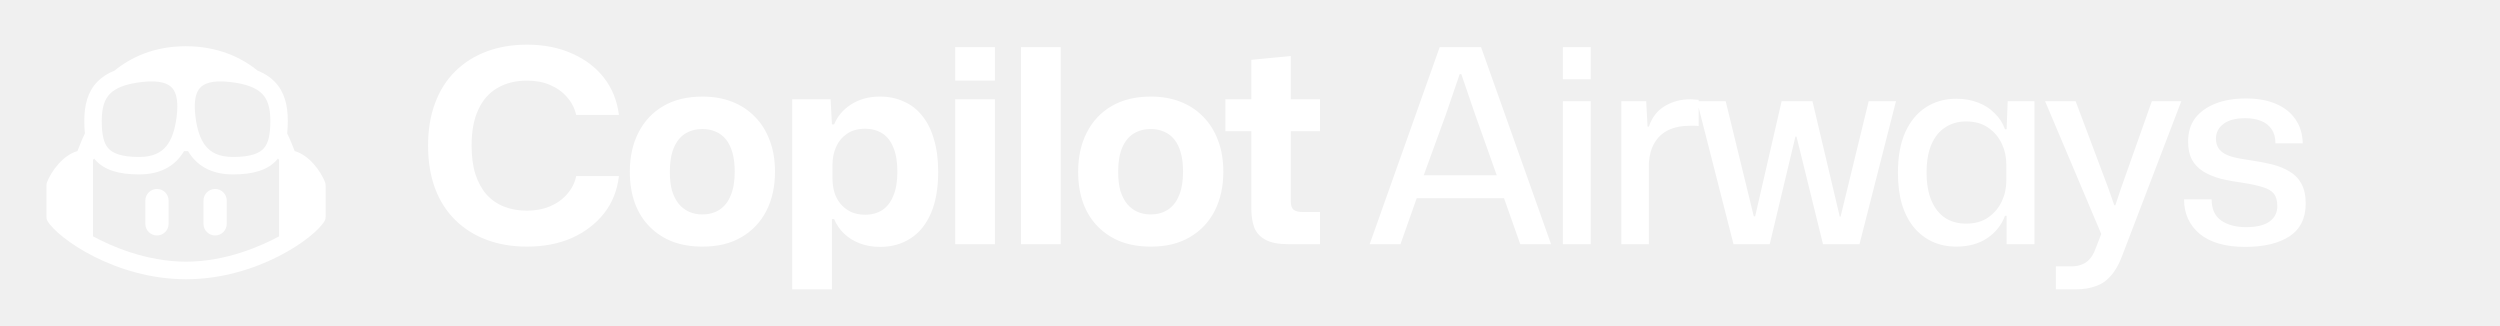
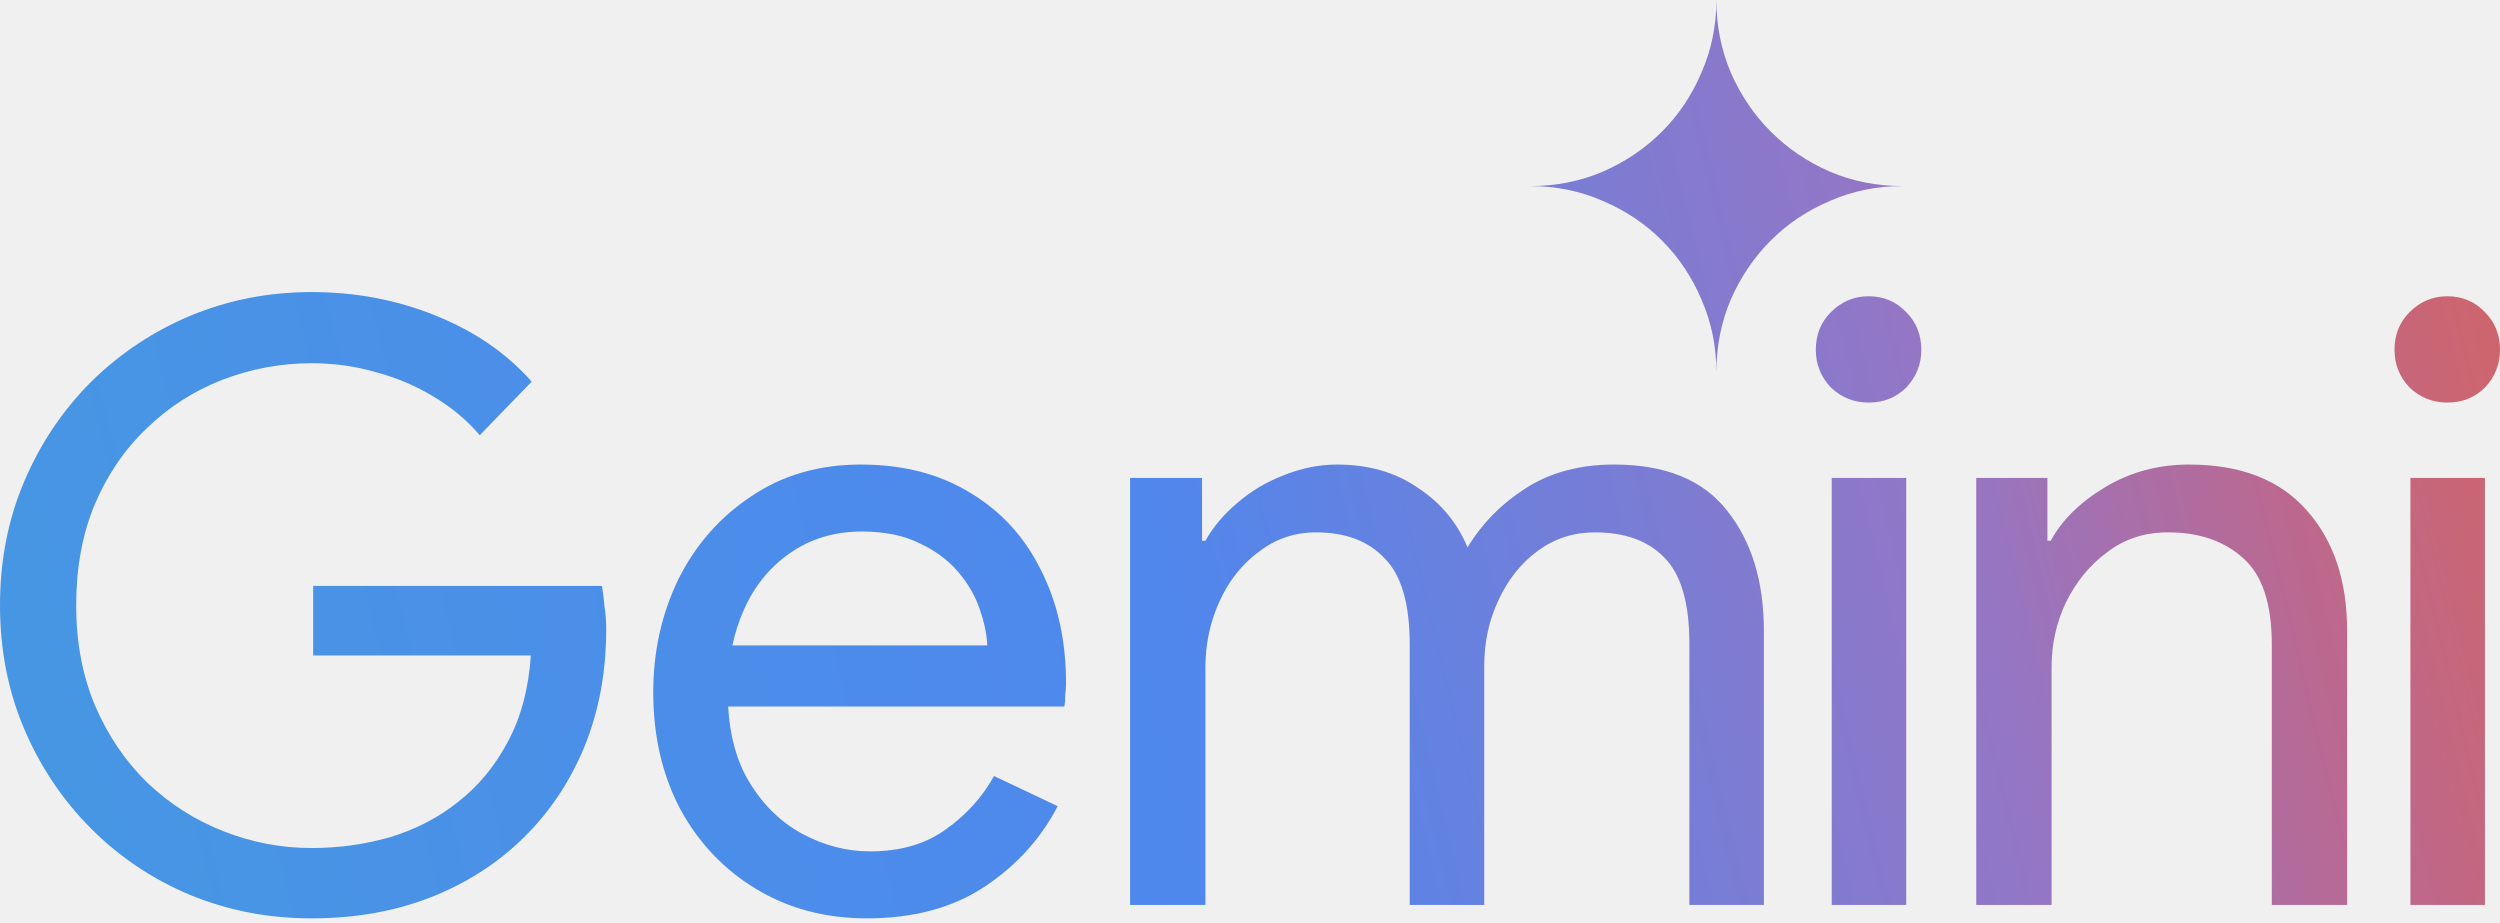
- <svg xmlns="http://www.w3.org/2000/svg" width="215" height="28" viewBox="0 0 215 28" fill="none">
-   <g clip-path="url(#clip0_30_5902)">
-     <path d="M45.323 21.209C44.052 21.209 42.898 21.015 41.859 20.628C40.821 20.241 39.922 19.675 39.162 18.931C38.403 18.187 37.821 17.28 37.418 16.21C37.015 15.126 36.814 13.893 36.814 12.514C36.814 11.15 37.015 9.933 37.418 8.864C37.821 7.779 38.403 6.864 39.162 6.12C39.922 5.376 40.821 4.81 41.859 4.423C42.898 4.035 44.052 3.841 45.323 3.841C46.78 3.841 48.075 4.097 49.206 4.609C50.337 5.105 51.252 5.802 51.95 6.701C52.647 7.6 53.073 8.662 53.228 9.886H49.555C49.415 9.297 49.152 8.786 48.764 8.352C48.377 7.902 47.889 7.554 47.3 7.306C46.726 7.058 46.067 6.934 45.323 6.934C44.347 6.934 43.502 7.143 42.789 7.561C42.076 7.965 41.526 8.585 41.138 9.421C40.751 10.243 40.557 11.274 40.557 12.514C40.557 13.459 40.666 14.281 40.883 14.978C41.115 15.676 41.433 16.257 41.836 16.722C42.254 17.187 42.758 17.536 43.347 17.768C43.936 18.001 44.595 18.117 45.323 18.117C46.052 18.117 46.711 17.993 47.3 17.745C47.889 17.497 48.377 17.148 48.764 16.699C49.167 16.249 49.431 15.73 49.555 15.141H53.228C53.089 16.366 52.663 17.435 51.95 18.349C51.236 19.248 50.314 19.954 49.183 20.465C48.051 20.961 46.765 21.209 45.323 21.209ZM60.419 21.209C59.473 21.209 58.621 21.07 57.861 20.791C57.102 20.496 56.443 20.07 55.885 19.512C55.327 18.954 54.901 18.28 54.606 17.489C54.312 16.683 54.165 15.777 54.165 14.769C54.165 13.482 54.413 12.359 54.909 11.398C55.405 10.421 56.118 9.662 57.048 9.119C57.978 8.577 59.101 8.306 60.419 8.306C61.349 8.306 62.194 8.453 62.953 8.747C63.713 9.042 64.364 9.468 64.906 10.026C65.464 10.584 65.89 11.258 66.185 12.049C66.495 12.839 66.65 13.746 66.65 14.769C66.65 16.04 66.402 17.164 65.906 18.14C65.41 19.101 64.697 19.853 63.767 20.395C62.852 20.938 61.736 21.209 60.419 21.209ZM60.396 18.442C60.954 18.442 61.442 18.311 61.86 18.047C62.294 17.768 62.62 17.358 62.837 16.815C63.069 16.273 63.186 15.591 63.186 14.769C63.186 14.149 63.124 13.614 63 13.165C62.876 12.7 62.69 12.312 62.442 12.002C62.194 11.692 61.899 11.467 61.558 11.328C61.217 11.173 60.837 11.095 60.419 11.095C59.861 11.095 59.365 11.227 58.931 11.491C58.512 11.754 58.187 12.157 57.954 12.7C57.722 13.242 57.606 13.932 57.606 14.769C57.606 15.389 57.668 15.931 57.792 16.396C57.931 16.846 58.125 17.226 58.373 17.536C58.621 17.83 58.915 18.055 59.256 18.21C59.597 18.365 59.977 18.442 60.396 18.442ZM68.129 24.883V8.538H71.431L71.547 10.7H71.733C72.028 9.987 72.516 9.414 73.198 8.98C73.895 8.53 74.725 8.306 75.686 8.306C76.43 8.306 77.104 8.445 77.708 8.724C78.328 8.988 78.855 9.39 79.289 9.933C79.739 10.476 80.08 11.15 80.312 11.956C80.56 12.762 80.684 13.7 80.684 14.769C80.684 16.195 80.475 17.389 80.057 18.349C79.638 19.311 79.049 20.031 78.29 20.512C77.546 20.992 76.678 21.233 75.686 21.233C75.05 21.233 74.469 21.132 73.942 20.93C73.415 20.729 72.965 20.45 72.593 20.093C72.221 19.737 71.935 19.318 71.733 18.838H71.547V24.883H68.129ZM74.407 18.466C74.965 18.466 75.453 18.334 75.872 18.07C76.29 17.791 76.608 17.381 76.825 16.838C77.057 16.296 77.174 15.606 77.174 14.769C77.174 13.916 77.057 13.219 76.825 12.677C76.608 12.134 76.29 11.731 75.872 11.467C75.453 11.204 74.965 11.072 74.407 11.072C73.771 11.072 73.244 11.22 72.826 11.514C72.407 11.809 72.097 12.188 71.896 12.653C71.694 13.118 71.594 13.622 71.594 14.165V15.373C71.594 15.777 71.648 16.164 71.756 16.536C71.865 16.892 72.035 17.218 72.268 17.512C72.5 17.791 72.795 18.024 73.151 18.21C73.508 18.381 73.926 18.466 74.407 18.466ZM82.145 21V8.538H85.562V21H82.145ZM82.145 6.934V4.051H85.562V6.934H82.145ZM87.805 21V4.051H91.222V21H87.805ZM98.975 21.209C98.029 21.209 97.177 21.07 96.417 20.791C95.658 20.496 94.999 20.07 94.441 19.512C93.883 18.954 93.457 18.28 93.162 17.489C92.868 16.683 92.721 15.777 92.721 14.769C92.721 13.482 92.969 12.359 93.465 11.398C93.961 10.421 94.674 9.662 95.604 9.119C96.534 8.577 97.657 8.306 98.975 8.306C99.905 8.306 100.75 8.453 101.509 8.747C102.269 9.042 102.92 9.468 103.462 10.026C104.02 10.584 104.446 11.258 104.741 12.049C105.051 12.839 105.206 13.746 105.206 14.769C105.206 16.04 104.958 17.164 104.462 18.14C103.966 19.101 103.253 19.853 102.323 20.395C101.408 20.938 100.292 21.209 98.975 21.209ZM98.952 18.442C99.51 18.442 99.998 18.311 100.416 18.047C100.85 17.768 101.176 17.358 101.393 16.815C101.625 16.273 101.742 15.591 101.742 14.769C101.742 14.149 101.68 13.614 101.556 13.165C101.432 12.7 101.246 12.312 100.998 12.002C100.75 11.692 100.455 11.467 100.114 11.328C99.773 11.173 99.393 11.095 98.975 11.095C98.417 11.095 97.921 11.227 97.487 11.491C97.068 11.754 96.743 12.157 96.51 12.7C96.278 13.242 96.162 13.932 96.162 14.769C96.162 15.389 96.224 15.931 96.348 16.396C96.487 16.846 96.681 17.226 96.929 17.536C97.177 17.83 97.471 18.055 97.812 18.21C98.153 18.365 98.533 18.442 98.952 18.442ZM110.801 21C109.964 21 109.313 20.876 108.848 20.628C108.383 20.38 108.057 20.031 107.871 19.582C107.701 19.117 107.615 18.574 107.615 17.954V11.281H105.383V8.538H107.615V5.144L111.01 4.818V8.538H113.521V11.281H111.01V17.303C111.01 17.675 111.095 17.923 111.266 18.047C111.436 18.171 111.684 18.233 112.01 18.233H113.521V21H110.801ZM117.791 21L123.813 4.051H127.37L133.392 21H130.741L129.346 17.047H121.836L120.441 21H117.791ZM122.441 15.071H128.718L126.858 9.84L125.673 6.376H125.533L124.347 9.84L122.441 15.071ZM134.409 21V8.701H136.804V21H134.409ZM134.409 6.817V4.051H136.804V6.817H134.409ZM139.434 21V8.701H141.573L141.689 10.886H141.805C142.069 10.096 142.526 9.507 143.177 9.119C143.828 8.732 144.556 8.538 145.362 8.538C145.502 8.538 145.626 8.546 145.734 8.561C145.858 8.561 145.975 8.569 146.083 8.585V10.84C145.99 10.824 145.874 10.816 145.734 10.816C145.61 10.816 145.479 10.816 145.339 10.816C144.611 10.816 143.991 10.941 143.479 11.188C142.968 11.437 142.572 11.801 142.293 12.281C142.014 12.746 141.852 13.312 141.805 13.979V21H139.434ZM149.082 21L145.943 8.701H148.408L150.826 18.605H150.942L153.22 8.701H155.871L158.219 18.628H158.289L160.707 8.701H163.055L159.916 21H156.778L154.499 11.746H154.406L152.197 21H149.082ZM168.244 21.209C167.5 21.209 166.818 21.07 166.198 20.791C165.593 20.512 165.066 20.109 164.617 19.582C164.167 19.039 163.818 18.373 163.57 17.582C163.338 16.792 163.222 15.877 163.222 14.839C163.222 13.475 163.431 12.32 163.849 11.374C164.283 10.429 164.872 9.716 165.616 9.236C166.376 8.739 167.252 8.492 168.244 8.492C168.926 8.492 169.546 8.6 170.104 8.817C170.677 9.034 171.158 9.344 171.545 9.747C171.948 10.134 172.243 10.592 172.429 11.119H172.568L172.661 8.701H174.963V21H172.568V18.559H172.429C172.134 19.349 171.623 19.992 170.894 20.488C170.166 20.969 169.282 21.209 168.244 21.209ZM169.081 19.233C169.84 19.233 170.476 19.055 170.987 18.698C171.499 18.342 171.886 17.884 172.15 17.326C172.413 16.768 172.545 16.172 172.545 15.536V14.141C172.545 13.506 172.413 12.909 172.15 12.351C171.886 11.793 171.499 11.336 170.987 10.979C170.476 10.623 169.84 10.444 169.081 10.444C168.399 10.444 167.802 10.615 167.29 10.956C166.779 11.281 166.384 11.77 166.105 12.421C165.826 13.056 165.686 13.862 165.686 14.839C165.686 15.8 165.826 16.606 166.105 17.257C166.384 17.908 166.779 18.404 167.29 18.745C167.802 19.07 168.399 19.233 169.081 19.233ZM176.806 24.883V22.907H178.131C178.488 22.907 178.79 22.852 179.038 22.744C179.302 22.651 179.526 22.496 179.712 22.279C179.898 22.077 180.053 21.814 180.177 21.488L180.921 19.582V20.628L175.876 8.701H178.503L181.317 16.187L181.828 17.652H181.921L182.409 16.187L185.06 8.701H187.594L182.479 22.07C182.216 22.767 181.898 23.317 181.526 23.72C181.169 24.139 180.743 24.433 180.247 24.604C179.751 24.79 179.178 24.883 178.527 24.883H176.806ZM193.082 21.233C191.393 21.233 190.091 20.86 189.176 20.116C188.277 19.357 187.828 18.365 187.828 17.14H190.199C190.199 17.977 190.478 18.59 191.036 18.977C191.594 19.349 192.3 19.535 193.152 19.535C194.036 19.535 194.702 19.38 195.152 19.07C195.617 18.745 195.849 18.295 195.849 17.722C195.849 17.257 195.748 16.9 195.547 16.652C195.345 16.404 195.028 16.218 194.594 16.094C194.16 15.955 193.594 15.831 192.896 15.722C192.199 15.629 191.563 15.513 190.99 15.373C190.416 15.219 189.913 15.009 189.479 14.746C189.06 14.482 188.735 14.141 188.502 13.723C188.285 13.304 188.177 12.785 188.177 12.165C188.177 11.374 188.378 10.708 188.781 10.165C189.2 9.623 189.781 9.204 190.525 8.91C191.269 8.616 192.137 8.468 193.129 8.468C194.152 8.468 195.02 8.623 195.733 8.933C196.461 9.243 197.019 9.685 197.407 10.258C197.81 10.832 198.019 11.522 198.035 12.328H195.686C195.686 11.832 195.578 11.429 195.361 11.119C195.144 10.793 194.842 10.553 194.454 10.398C194.067 10.243 193.609 10.165 193.082 10.165C192.276 10.165 191.656 10.328 191.222 10.654C190.788 10.979 190.571 11.405 190.571 11.932C190.571 12.32 190.68 12.638 190.897 12.886C191.114 13.134 191.447 13.328 191.897 13.467C192.346 13.591 192.912 13.7 193.594 13.793C194.245 13.886 194.849 14.002 195.407 14.141C195.965 14.281 196.461 14.482 196.895 14.746C197.329 14.994 197.67 15.342 197.918 15.792C198.166 16.241 198.29 16.815 198.29 17.512C198.29 18.768 197.825 19.706 196.895 20.326C195.965 20.93 194.694 21.233 193.082 21.233Z" fill="white" />
-     <g clip-path="url(#clip1_30_5902)">
-       <path fill-rule="evenodd" clip-rule="evenodd" d="M27.922 18.992C27.061 20.487 22.063 24.015 16 24.015C9.937 24.015 4.939 20.487 4.078 18.992C4.015 18.883 3.995 18.758 3.995 18.632V15.97C3.995 15.859 4.012 15.75 4.053 15.647C4.425 14.713 5.4 13.355 6.658 12.991C6.825 12.562 7.072 11.937 7.302 11.474C7.264 11.121 7.25 10.756 7.25 10.388C7.25 9.057 7.532 7.889 8.382 7.02C8.779 6.614 9.272 6.303 9.856 6.068C11.255 4.932 13.248 3.975 15.979 3.975C18.709 3.975 20.745 4.932 22.144 6.068C22.728 6.303 23.221 6.614 23.618 7.02C24.468 7.889 24.75 9.057 24.75 10.388C24.75 10.756 24.736 11.121 24.698 11.474C24.928 11.937 25.175 12.562 25.342 12.991C26.6 13.355 27.575 14.713 27.947 15.647C27.988 15.75 28.005 15.859 28.005 15.97V18.632C28.005 18.758 27.985 18.883 27.922 18.992ZM16.813 10.065C16.771 9.734 16.75 9.437 16.75 9.172L16.75 9.151C16.751 8.381 16.919 7.88 17.188 7.573C17.529 7.182 18.235 6.883 19.721 7.044C21.227 7.207 22.068 7.581 22.545 8.069C23.007 8.541 23.25 9.248 23.25 10.388C23.25 11.599 23.076 12.314 22.692 12.749C22.327 13.163 21.608 13.5 20.035 13.5C18.825 13.5 18.133 13.107 17.691 12.562C17.216 11.978 16.949 11.122 16.813 10.065ZM15.187 10.065C15.229 9.734 15.25 9.437 15.25 9.172L15.25 9.151C15.249 8.381 15.081 7.88 14.812 7.573C14.471 7.182 13.766 6.883 12.279 7.044C10.774 7.207 9.932 7.581 9.455 8.069C8.993 8.541 8.75 9.248 8.75 10.388C8.75 11.599 8.925 12.314 9.308 12.749C9.673 13.163 10.392 13.5 11.965 13.5C13.175 13.5 13.867 13.107 14.309 12.562C14.784 11.978 15.051 11.122 15.187 10.065ZM16.172 13C16.115 13 16.23 13 16.172 13C16.115 13 15.885 13 15.828 13C15.722 13.177 15.604 13.347 15.473 13.508C14.704 14.456 13.555 15 11.965 15C10.24 15 8.976 14.641 8.183 13.742C8.138 13.69 8.098 13.637 8.098 13.637L8 13.742V20.326C9.435 21.105 12.514 22.505 16 22.505C19.486 22.505 22.565 21.105 24 20.326V13.742L23.902 13.637C23.902 13.637 23.869 13.682 23.817 13.742C23.024 14.641 21.76 15 20.035 15C18.445 15 17.297 14.456 16.527 13.508C16.396 13.347 16.278 13.177 16.172 13Z" fill="white" />
-       <path fill-rule="evenodd" clip-rule="evenodd" d="M18.5 16.25C19.052 16.25 19.5 16.698 19.5 17.25V19.25C19.5 19.802 19.052 20.25 18.5 20.25C17.948 20.25 17.5 19.802 17.5 19.25V17.25C17.5 16.698 17.948 16.25 18.5 16.25Z" fill="white" />
-       <path fill-rule="evenodd" clip-rule="evenodd" d="M13.5 16.25C14.052 16.25 14.5 16.698 14.5 17.25V19.25C14.5 19.802 14.052 20.25 13.5 20.25C12.948 20.25 12.5 19.802 12.5 19.25V17.25C12.5 16.698 12.948 16.25 13.5 16.25Z" fill="white" />
-     </g>
+ <svg xmlns="http://www.w3.org/2000/svg" width="344" height="127" viewBox="0 0 344 127" fill="none">
+   <mask id="mask0_958_15881" style="mask-type:alpha" maskUnits="userSpaceOnUse" x="0" y="0" width="344" height="127">
+     <path fill-rule="evenodd" clip-rule="evenodd" d="M234.123 41.22C235.489 44.335 236.172 47.664 236.172 51.206C236.172 47.664 236.833 44.335 238.156 41.22C239.521 38.105 241.356 35.396 243.66 33.092C245.965 30.787 248.674 28.974 251.789 27.651C254.904 26.285 258.233 25.603 261.774 25.603C258.233 25.603 254.904 24.941 251.789 23.619C248.674 22.253 245.965 20.418 243.66 18.114C241.356 15.81 239.521 13.1 238.156 9.985C236.833 6.87 236.172 3.542 236.172 0C236.172 3.542 235.489 6.87 234.123 9.985C232.801 13.1 230.987 15.81 228.683 18.114C226.379 20.418 223.669 22.253 220.554 23.619C217.439 24.941 214.111 25.603 210.569 25.603C214.111 25.603 217.439 26.285 220.554 27.651C223.669 28.974 226.379 30.787 228.683 33.092C230.987 35.396 232.801 38.105 234.123 41.22ZM26.153 123.14C31.376 125.291 36.945 126.366 42.859 126.366C48.85 126.366 54.303 125.406 59.219 123.486C64.135 121.566 68.398 118.839 72.008 115.306C75.618 111.773 78.421 107.587 80.418 102.748C82.415 97.832 83.414 92.456 83.414 86.618V86.503C83.414 85.428 83.337 84.429 83.183 83.507C83.107 82.586 82.991 81.626 82.838 80.627H43.09V90.19H73.045C72.737 94.798 71.662 98.792 69.819 102.172C68.052 105.475 65.786 108.201 63.021 110.352C60.333 112.502 57.222 114.115 53.689 115.191C50.233 116.189 46.623 116.689 42.859 116.689C38.711 116.689 34.679 115.92 30.762 114.384C26.845 112.848 23.35 110.621 20.277 107.702C17.282 104.783 14.901 101.288 13.134 97.218C11.368 93.07 10.484 88.423 10.484 83.277C10.484 78.131 11.329 73.522 13.019 69.451C14.786 65.304 17.167 61.809 20.162 58.967C23.158 56.048 26.614 53.821 30.531 52.285C34.525 50.749 38.635 49.98 42.859 49.98C46.008 49.98 49.004 50.403 51.846 51.248C54.688 52.016 57.299 53.13 59.68 54.589C62.138 56.048 64.25 57.815 66.017 59.889L73.16 52.515C69.704 48.598 65.287 45.564 59.91 43.413C54.611 41.263 48.927 40.188 42.859 40.188C37.022 40.188 31.491 41.263 26.268 43.413C21.122 45.564 16.552 48.598 12.558 52.515C8.641 56.432 5.569 61.002 3.341 66.225C1.114 71.448 0 77.132 0 83.277C0 89.422 1.114 95.105 3.341 100.328C5.569 105.551 8.641 110.121 12.558 114.039C16.475 117.956 21.007 120.99 26.153 123.14ZM104.058 122.334C108.512 125.022 113.582 126.366 119.266 126.366C125.717 126.366 131.132 124.907 135.511 121.988C139.889 119.07 143.23 115.383 145.534 110.928L136.778 106.78C135.165 109.699 132.937 112.157 130.096 114.154C127.33 116.151 123.874 117.149 119.726 117.149C116.5 117.149 113.39 116.343 110.394 114.73C107.399 113.117 104.941 110.697 103.021 107.472C101.362 104.684 100.419 101.266 100.194 97.218H146.456C146.533 96.834 146.571 96.334 146.571 95.72C146.648 95.105 146.686 94.529 146.686 93.992C146.686 88.154 145.534 82.97 143.23 78.438C141.002 73.906 137.776 70.373 133.552 67.838C129.327 65.227 124.297 63.921 118.459 63.921C112.698 63.921 107.668 65.381 103.366 68.299C99.065 71.141 95.724 74.943 93.343 79.705C91.038 84.467 89.886 89.652 89.886 95.259C89.886 101.25 91.115 106.588 93.573 111.274C96.108 115.959 99.603 119.646 104.058 122.334ZM100.781 88.807C101.143 87.097 101.66 85.484 102.329 83.968C103.789 80.665 105.901 78.054 108.666 76.134C111.508 74.137 114.811 73.138 118.574 73.138C121.723 73.138 124.373 73.676 126.524 74.751C128.675 75.75 130.441 77.055 131.824 78.668C133.206 80.281 134.205 82.01 134.819 83.853C135.434 85.62 135.779 87.271 135.856 88.807H100.781ZM155.497 65.765V124.523H165.866V91.803C165.866 88.577 166.519 85.543 167.825 82.701C169.131 79.859 170.936 77.593 173.24 75.903C175.544 74.137 178.156 73.253 181.074 73.253C185.145 73.253 188.294 74.444 190.522 76.825C192.826 79.129 193.978 83.085 193.978 88.692V124.523H204.232V91.572C204.232 88.346 204.885 85.351 206.191 82.586C207.496 79.744 209.301 77.478 211.606 75.788C213.91 74.098 216.521 73.253 219.44 73.253C223.588 73.253 226.775 74.406 229.003 76.71C231.307 79.014 232.459 82.97 232.459 88.577V124.523H242.713V86.849C242.713 80.013 241.023 74.482 237.644 70.258C234.341 66.034 229.156 63.921 222.09 63.921C217.405 63.921 213.372 64.996 209.993 67.147C206.613 69.298 203.925 72.025 201.928 75.327C200.545 71.948 198.279 69.221 195.13 67.147C192.058 64.996 188.333 63.921 183.955 63.921C181.497 63.921 179.039 64.421 176.581 65.419C174.2 66.341 172.088 67.608 170.244 69.221C168.401 70.757 166.942 72.485 165.866 74.406H165.405V65.765H155.497ZM252.045 65.765V124.523H262.299V65.765H252.045ZM251.93 53.322C253.389 54.704 255.118 55.395 257.115 55.395C259.188 55.395 260.917 54.704 262.299 53.322C263.682 51.862 264.373 50.134 264.373 48.137C264.373 46.063 263.682 44.335 262.299 42.953C260.917 41.493 259.188 40.764 257.115 40.764C255.118 40.764 253.389 41.493 251.93 42.953C250.547 44.335 249.856 46.063 249.856 48.137C249.856 50.134 250.547 51.862 251.93 53.322ZM271.929 65.765V124.523H282.298V91.803C282.298 88.653 282.951 85.696 284.257 82.931C285.64 80.089 287.521 77.785 289.902 76.019C292.283 74.175 295.087 73.253 298.313 73.253C302.614 73.253 306.071 74.444 308.682 76.825C311.293 79.129 312.599 83.085 312.599 88.692V124.523H322.968V86.849C322.968 79.936 321.125 74.406 317.438 70.258C313.751 66.034 308.336 63.921 301.193 63.921C296.969 63.921 293.128 64.958 289.672 67.032C286.216 69.106 283.719 71.564 282.183 74.406H281.722V65.765H271.929ZM331.672 65.765V124.523H341.926V65.765H331.672ZM331.557 53.322C333.016 54.704 334.745 55.395 336.742 55.395C338.815 55.395 340.544 54.704 341.926 53.322C343.309 51.862 344 50.134 344 48.137C344 46.063 343.309 44.335 341.926 42.953C340.544 41.493 338.815 40.764 336.742 40.764C334.745 40.764 333.016 41.493 331.557 42.953C330.175 44.335 329.483 46.063 329.483 48.137C329.483 50.134 330.175 51.862 331.557 53.322Z" fill="white" />
+   </mask>
+   <g mask="url(#mask0_958_15881)">
+     <rect x="-158.25" y="-455.443" width="832.09" height="685.324" fill="url(#paint0_linear_958_15881)" />
  </g>
  <defs>
-     <clipPath id="clip0_30_5902">
-       <rect width="215" height="28" fill="white" />
-     </clipPath>
-     <clipPath id="clip1_30_5902">
-       <rect width="24" height="24" fill="white" transform="translate(4 2)" />
-     </clipPath>
+     <linearGradient id="paint0_linear_958_15881" x1="-57.405" y1="130.441" x2="354.97" y2="30.369" gradientUnits="userSpaceOnUse">
+       <stop stop-color="#439DDF" />
+       <stop offset="0.524" stop-color="#4F87ED" />
+       <stop offset="0.781" stop-color="#9476C5" />
+       <stop offset="0.888" stop-color="#BC688E" />
+       <stop offset="1" stop-color="#D6645D" />
+     </linearGradient>
  </defs>
</svg>
